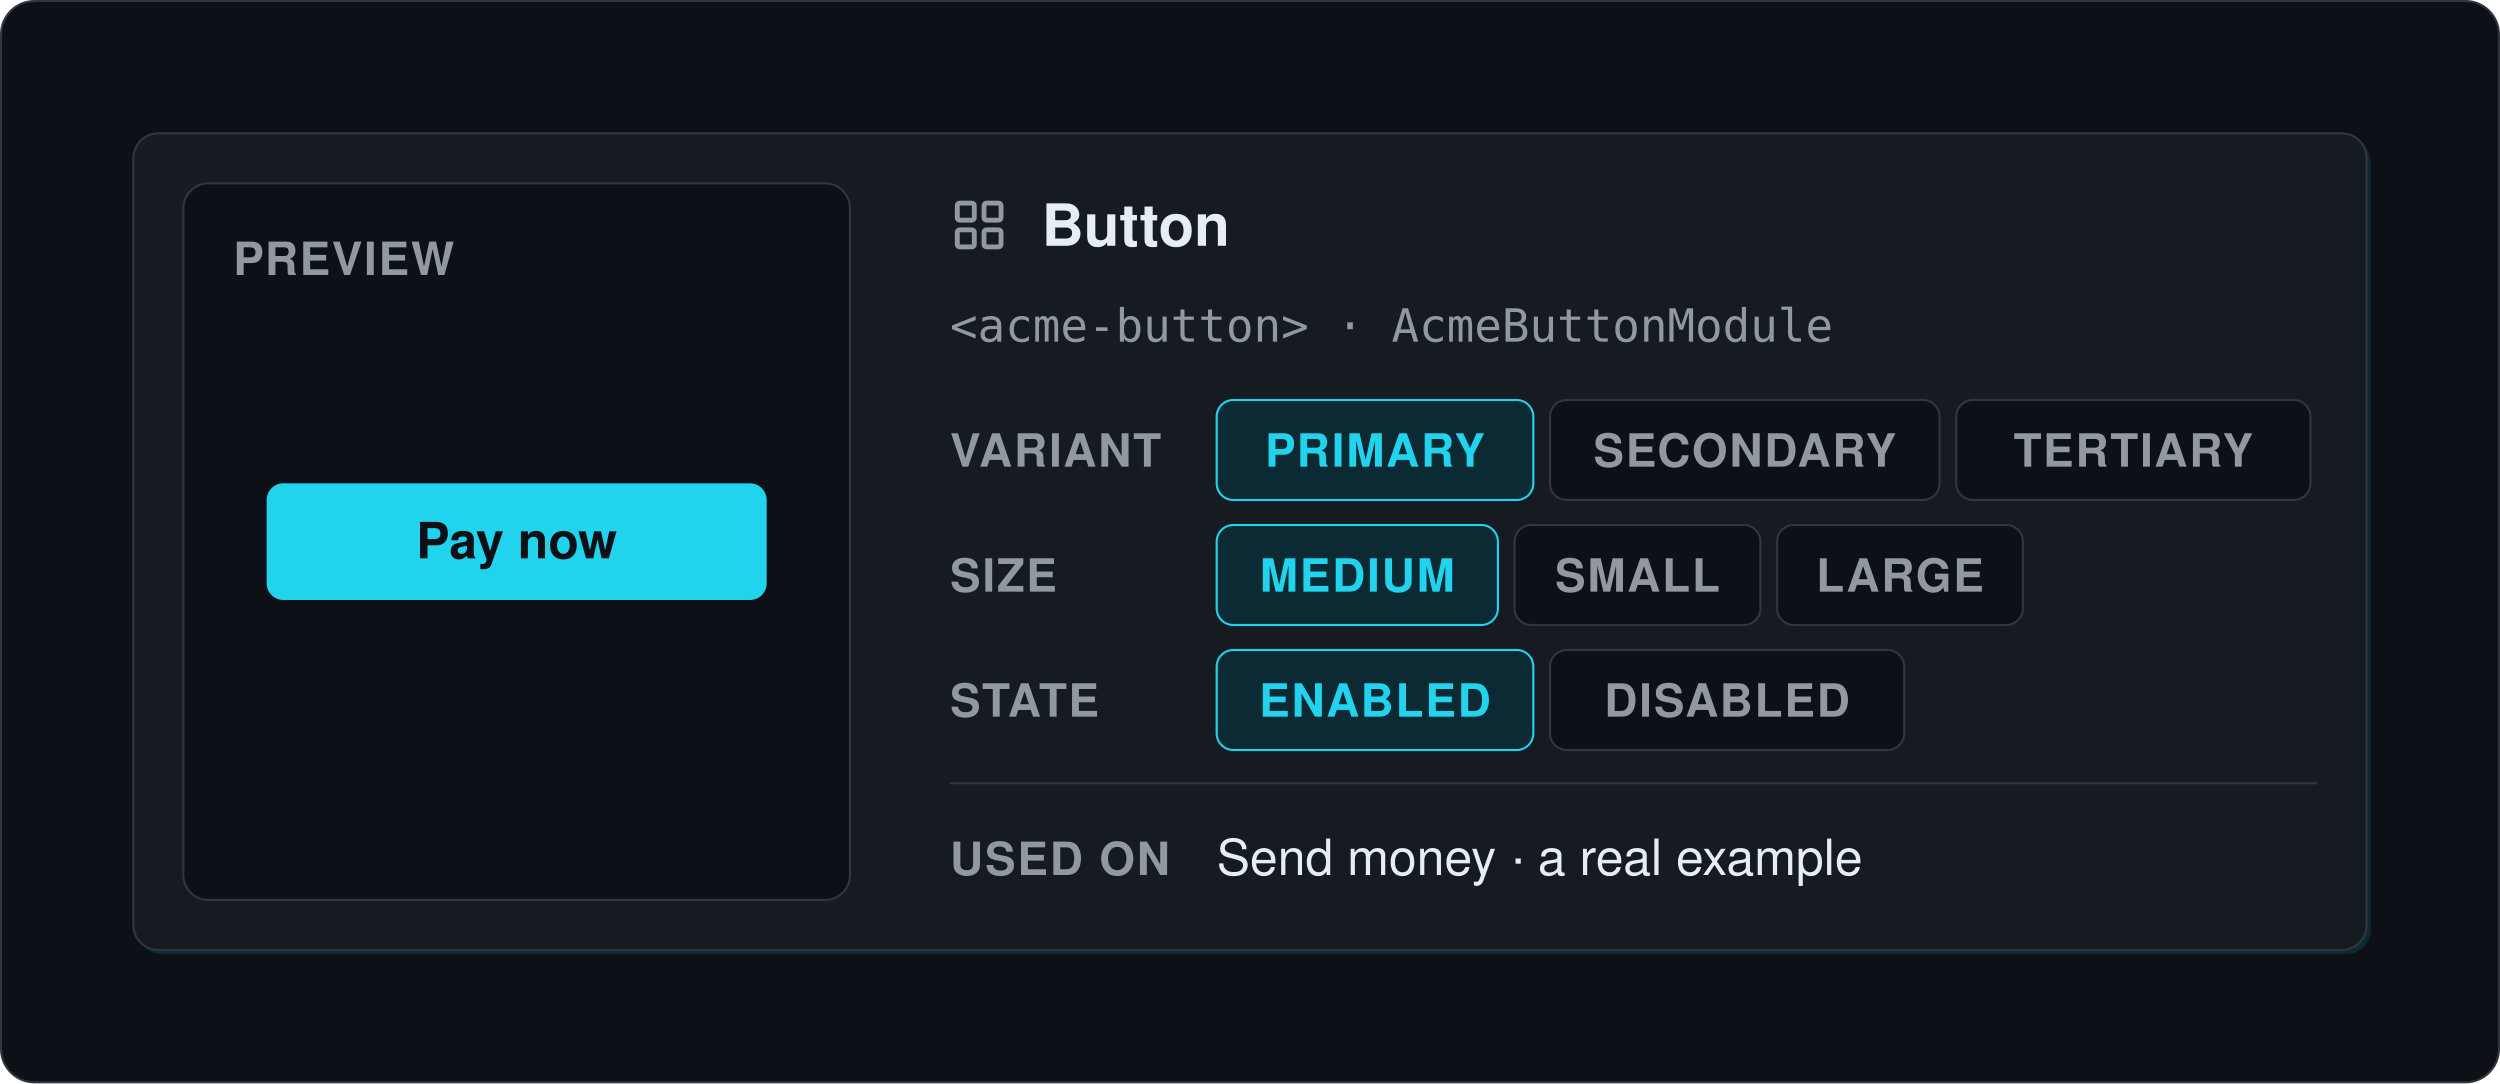
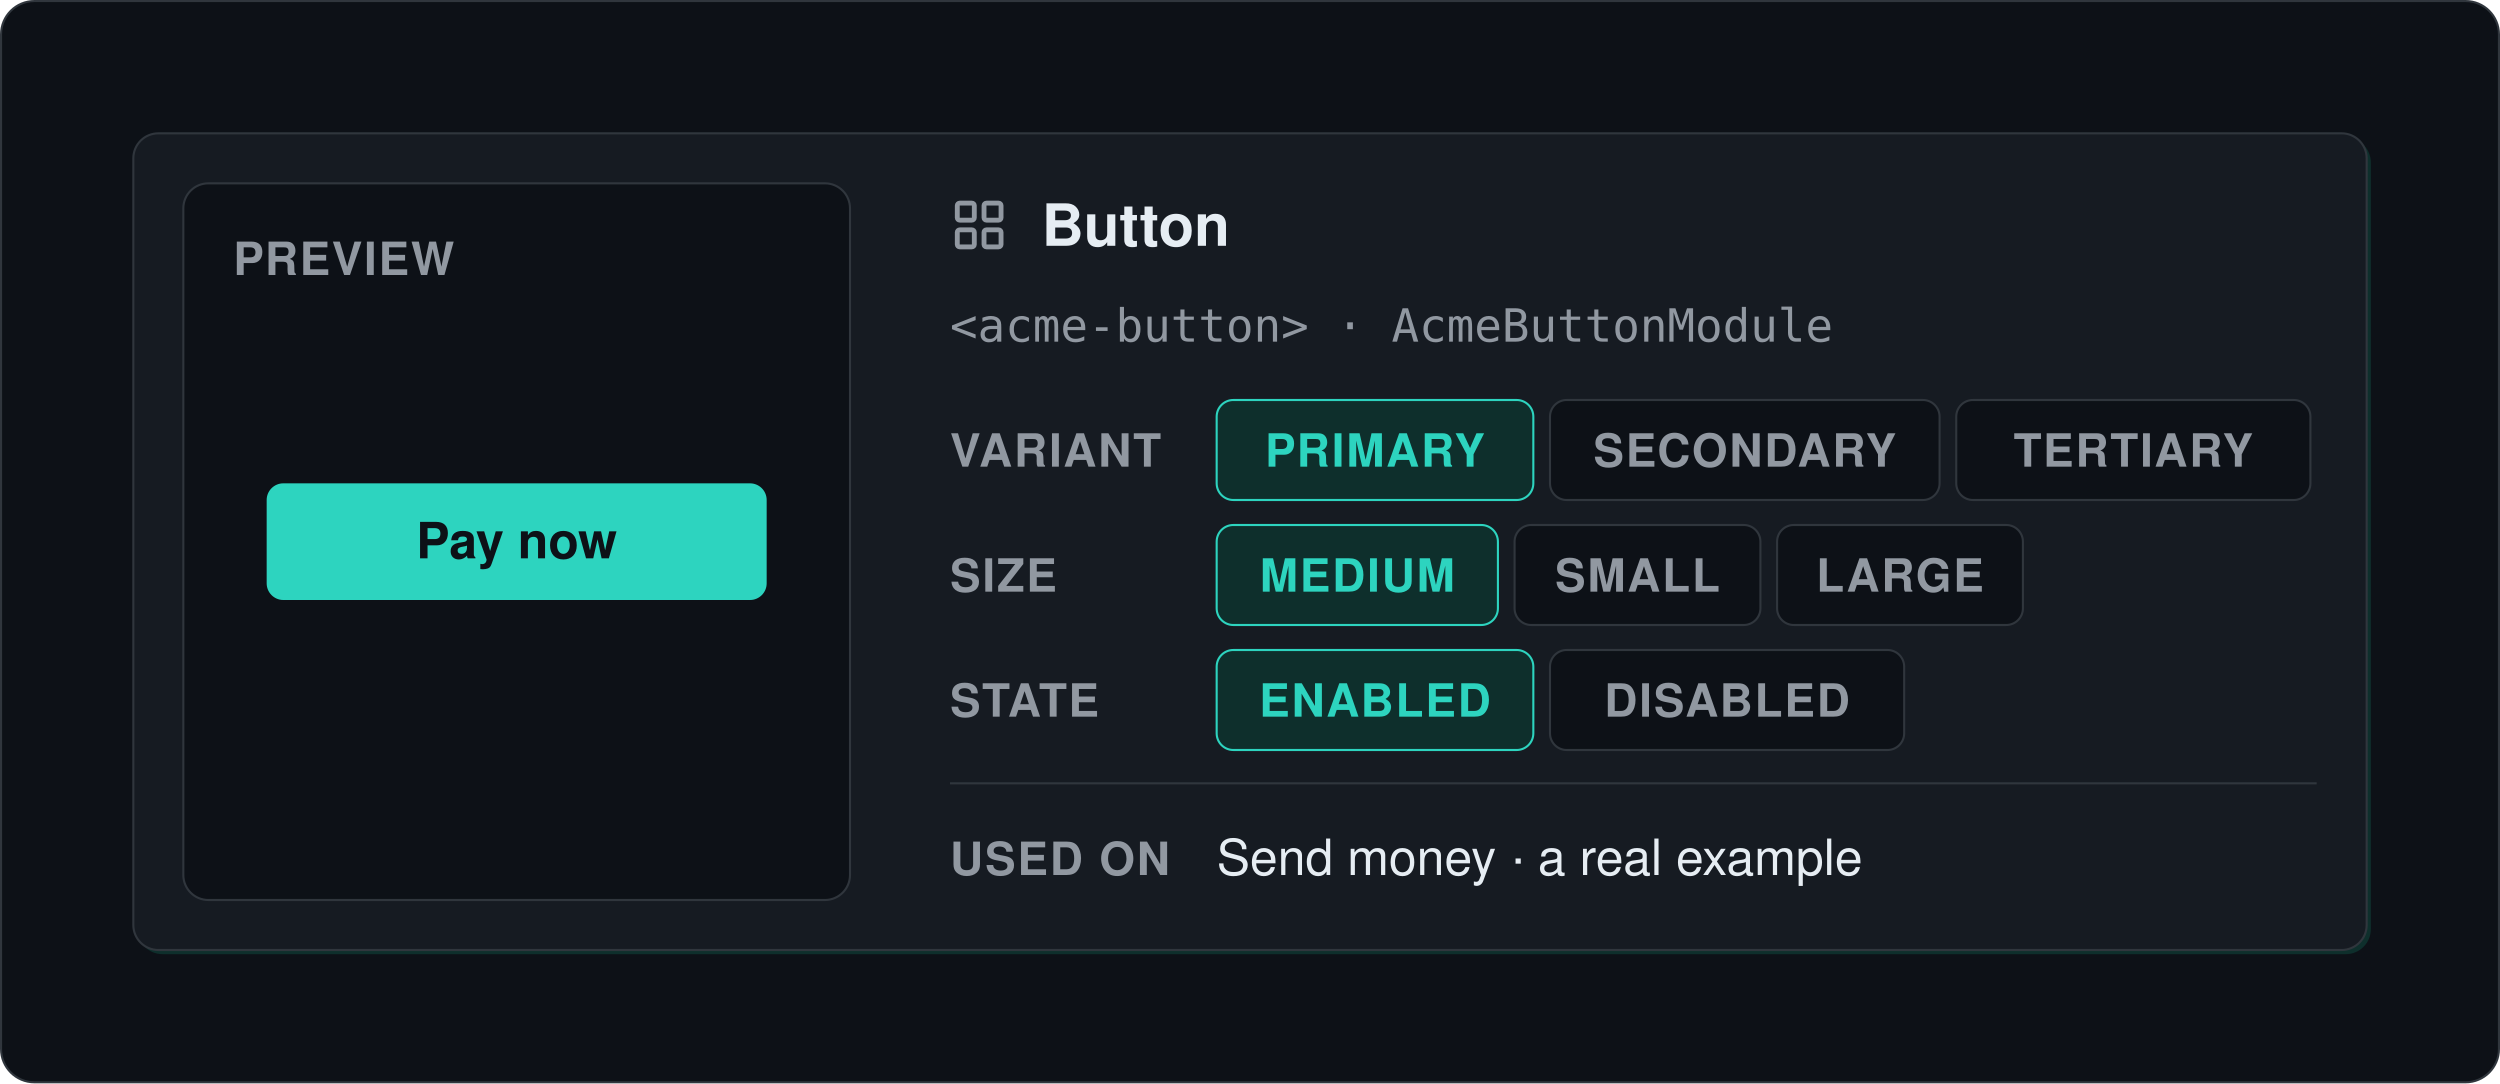
<svg xmlns="http://www.w3.org/2000/svg" width="1200" height="520" viewBox="0 0 1200 520" role="img" aria-labelledby="t d">
  <rect x="0.5" y="0.5" width="1199" height="519" rx="16" fill="#0D1117" stroke="#30363D" stroke-width="1" />
-   <rect x="66" y="66" width="1072" height="392" rx="12" fill="#0B2A33" />
+   <rect x="66" y="66" width="1072" height="392" rx="12" fill="#0E2F2C" />
  <rect x="64" y="64" width="1072" height="392" rx="12" fill="#161B22" stroke="#30363D" stroke-width="1" />
  <rect x="88" y="88" width="320" height="344" rx="12" fill="#0D1117" stroke="#30363D" stroke-width="1" />
  <text x="112" y="132" font-family="-apple-system,'Segoe UI',Helvetica,Arial,sans-serif" font-size="22" font-weight="600" fill="#9198A1" text-anchor="start" letter-spacing="0.04em">PREVIEW</text>
-   <rect x="128" y="232.0" width="240" height="56" rx="8" fill="#22D3EE" />
+   <rect x="128" y="232.0" width="240" height="56" rx="8" fill="#2DD4BF" />
  <text x="248" y="268.0" font-family="-apple-system,'Segoe UI',Helvetica,Arial,sans-serif" font-size="24" font-weight="600" fill="#0D1117" text-anchor="middle">Pay now</text>
  <g transform="translate(456 94) scale(1.166667)" fill="none" stroke="#9198A1" stroke-width="2" stroke-linecap="round" stroke-linejoin="round">
    <rect width="7" height="7" x="3" y="3" rx="1" />
    <rect width="7" height="7" x="14" y="3" rx="1" />
    <rect width="7" height="7" x="14" y="14" rx="1" />
    <rect width="7" height="7" x="3" y="14" rx="1" />
  </g>
  <text x="500" y="118" font-family="-apple-system,'Segoe UI',Helvetica,Arial,sans-serif" font-size="28" font-weight="600" fill="#E6EDF3" text-anchor="start">Button</text>
  <text x="456" y="164" font-family="ui-monospace,SFMono-Regular,Menlo,monospace" font-size="22" font-weight="400" fill="#9198A1" text-anchor="start">&lt;acme-button&gt; · AcmeButtonModule</text>
  <text x="456" y="224" font-family="-apple-system,'Segoe UI',Helvetica,Arial,sans-serif" font-size="22" font-weight="600" fill="#9198A1" text-anchor="start" letter-spacing="0.04em">VARIANT</text>
-   <rect x="584" y="192" width="152" height="48" rx="8" fill="#0B2A33" stroke="#22D3EE" stroke-width="1" />
-   <text x="660.0" y="224" font-family="-apple-system,'Segoe UI',Helvetica,Arial,sans-serif" font-size="22" font-weight="600" fill="#22D3EE" text-anchor="middle" letter-spacing="0.04em">PRIMARY</text>
+   <rect x="584" y="192" width="152" height="48" rx="8" fill="#0E2F2C" stroke="#2DD4BF" stroke-width="1" />
+   <text x="660.0" y="224" font-family="-apple-system,'Segoe UI',Helvetica,Arial,sans-serif" font-size="22" font-weight="600" fill="#2DD4BF" text-anchor="middle" letter-spacing="0.04em">PRIMARY</text>
  <rect x="744" y="192" width="187" height="48" rx="8" fill="#0D1117" stroke="#30363D" stroke-width="1" />
  <text x="837.5" y="224" font-family="-apple-system,'Segoe UI',Helvetica,Arial,sans-serif" font-size="22" font-weight="600" fill="#9198A1" text-anchor="middle" letter-spacing="0.04em">SECONDARY</text>
  <rect x="939" y="192" width="170" height="48" rx="8" fill="#0D1117" stroke="#30363D" stroke-width="1" />
  <text x="1024.0" y="224" font-family="-apple-system,'Segoe UI',Helvetica,Arial,sans-serif" font-size="22" font-weight="600" fill="#9198A1" text-anchor="middle" letter-spacing="0.04em">TERTIARY</text>
  <text x="456" y="284" font-family="-apple-system,'Segoe UI',Helvetica,Arial,sans-serif" font-size="22" font-weight="600" fill="#9198A1" text-anchor="start" letter-spacing="0.04em">SIZE</text>
-   <rect x="584" y="252" width="135" height="48" rx="8" fill="#0B2A33" stroke="#22D3EE" stroke-width="1" />
-   <text x="651.5" y="284" font-family="-apple-system,'Segoe UI',Helvetica,Arial,sans-serif" font-size="22" font-weight="600" fill="#22D3EE" text-anchor="middle" letter-spacing="0.04em">MEDIUM</text>
+   <rect x="584" y="252" width="135" height="48" rx="8" fill="#0E2F2C" stroke="#2DD4BF" stroke-width="1" />
+   <text x="651.5" y="284" font-family="-apple-system,'Segoe UI',Helvetica,Arial,sans-serif" font-size="22" font-weight="600" fill="#2DD4BF" text-anchor="middle" letter-spacing="0.04em">MEDIUM</text>
  <rect x="727" y="252" width="118" height="48" rx="8" fill="#0D1117" stroke="#30363D" stroke-width="1" />
  <text x="786.0" y="284" font-family="-apple-system,'Segoe UI',Helvetica,Arial,sans-serif" font-size="22" font-weight="600" fill="#9198A1" text-anchor="middle" letter-spacing="0.04em">SMALL</text>
  <rect x="853" y="252" width="118" height="48" rx="8" fill="#0D1117" stroke="#30363D" stroke-width="1" />
  <text x="912.0" y="284" font-family="-apple-system,'Segoe UI',Helvetica,Arial,sans-serif" font-size="22" font-weight="600" fill="#9198A1" text-anchor="middle" letter-spacing="0.04em">LARGE</text>
  <text x="456" y="344" font-family="-apple-system,'Segoe UI',Helvetica,Arial,sans-serif" font-size="22" font-weight="600" fill="#9198A1" text-anchor="start" letter-spacing="0.04em">STATE</text>
-   <rect x="584" y="312" width="152" height="48" rx="8" fill="#0B2A33" stroke="#22D3EE" stroke-width="1" />
-   <text x="660.0" y="344" font-family="-apple-system,'Segoe UI',Helvetica,Arial,sans-serif" font-size="22" font-weight="600" fill="#22D3EE" text-anchor="middle" letter-spacing="0.04em">ENABLED</text>
+   <rect x="584" y="312" width="152" height="48" rx="8" fill="#0E2F2C" stroke="#2DD4BF" stroke-width="1" />
+   <text x="660.0" y="344" font-family="-apple-system,'Segoe UI',Helvetica,Arial,sans-serif" font-size="22" font-weight="600" fill="#2DD4BF" text-anchor="middle" letter-spacing="0.04em">ENABLED</text>
  <rect x="744" y="312" width="170" height="48" rx="8" fill="#0D1117" stroke="#30363D" stroke-width="1" />
  <text x="829.0" y="344" font-family="-apple-system,'Segoe UI',Helvetica,Arial,sans-serif" font-size="22" font-weight="600" fill="#9198A1" text-anchor="middle" letter-spacing="0.04em">DISABLED</text>
  <line x1="456" y1="376" x2="1112" y2="376" stroke="#30363D" stroke-width="1" />
  <text x="456" y="420" font-family="-apple-system,'Segoe UI',Helvetica,Arial,sans-serif" font-size="22" font-weight="600" fill="#9198A1" text-anchor="start" letter-spacing="0.04em">USED ON</text>
  <text x="584" y="420" font-family="-apple-system,'Segoe UI',Helvetica,Arial,sans-serif" font-size="24" font-weight="400" fill="#E6EDF3" text-anchor="start">Send money · a real example</text>
</svg>
